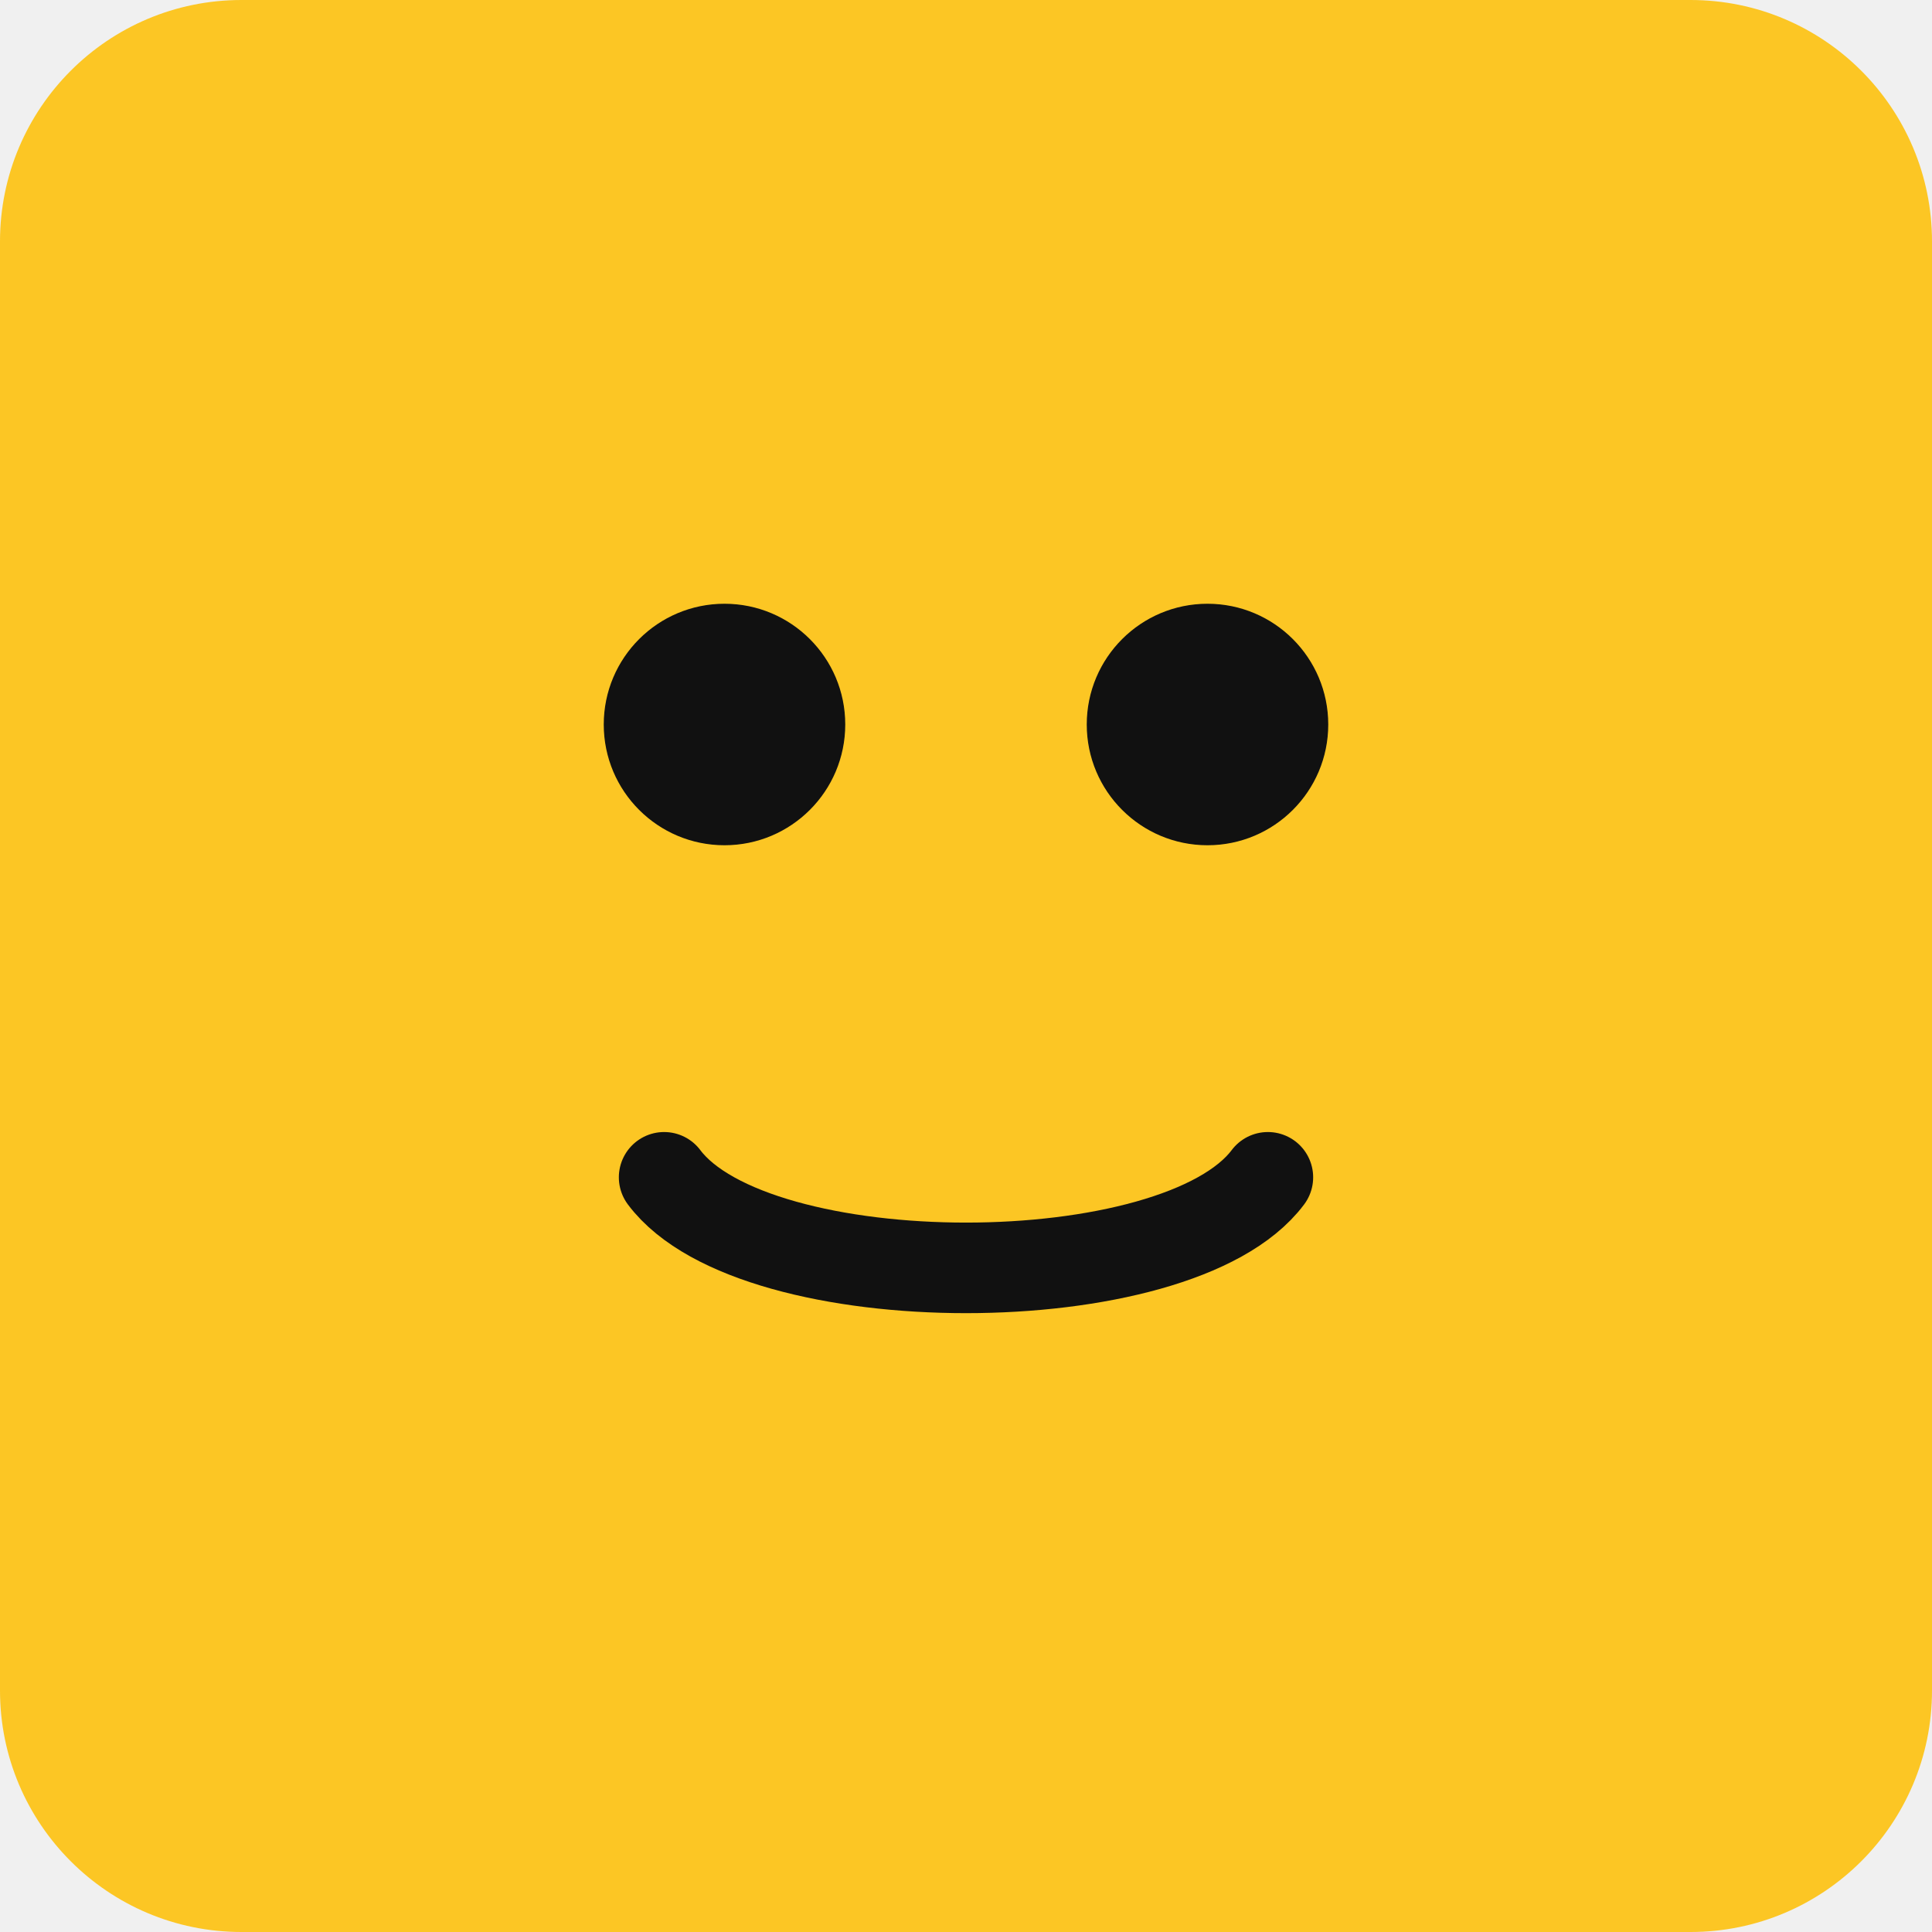
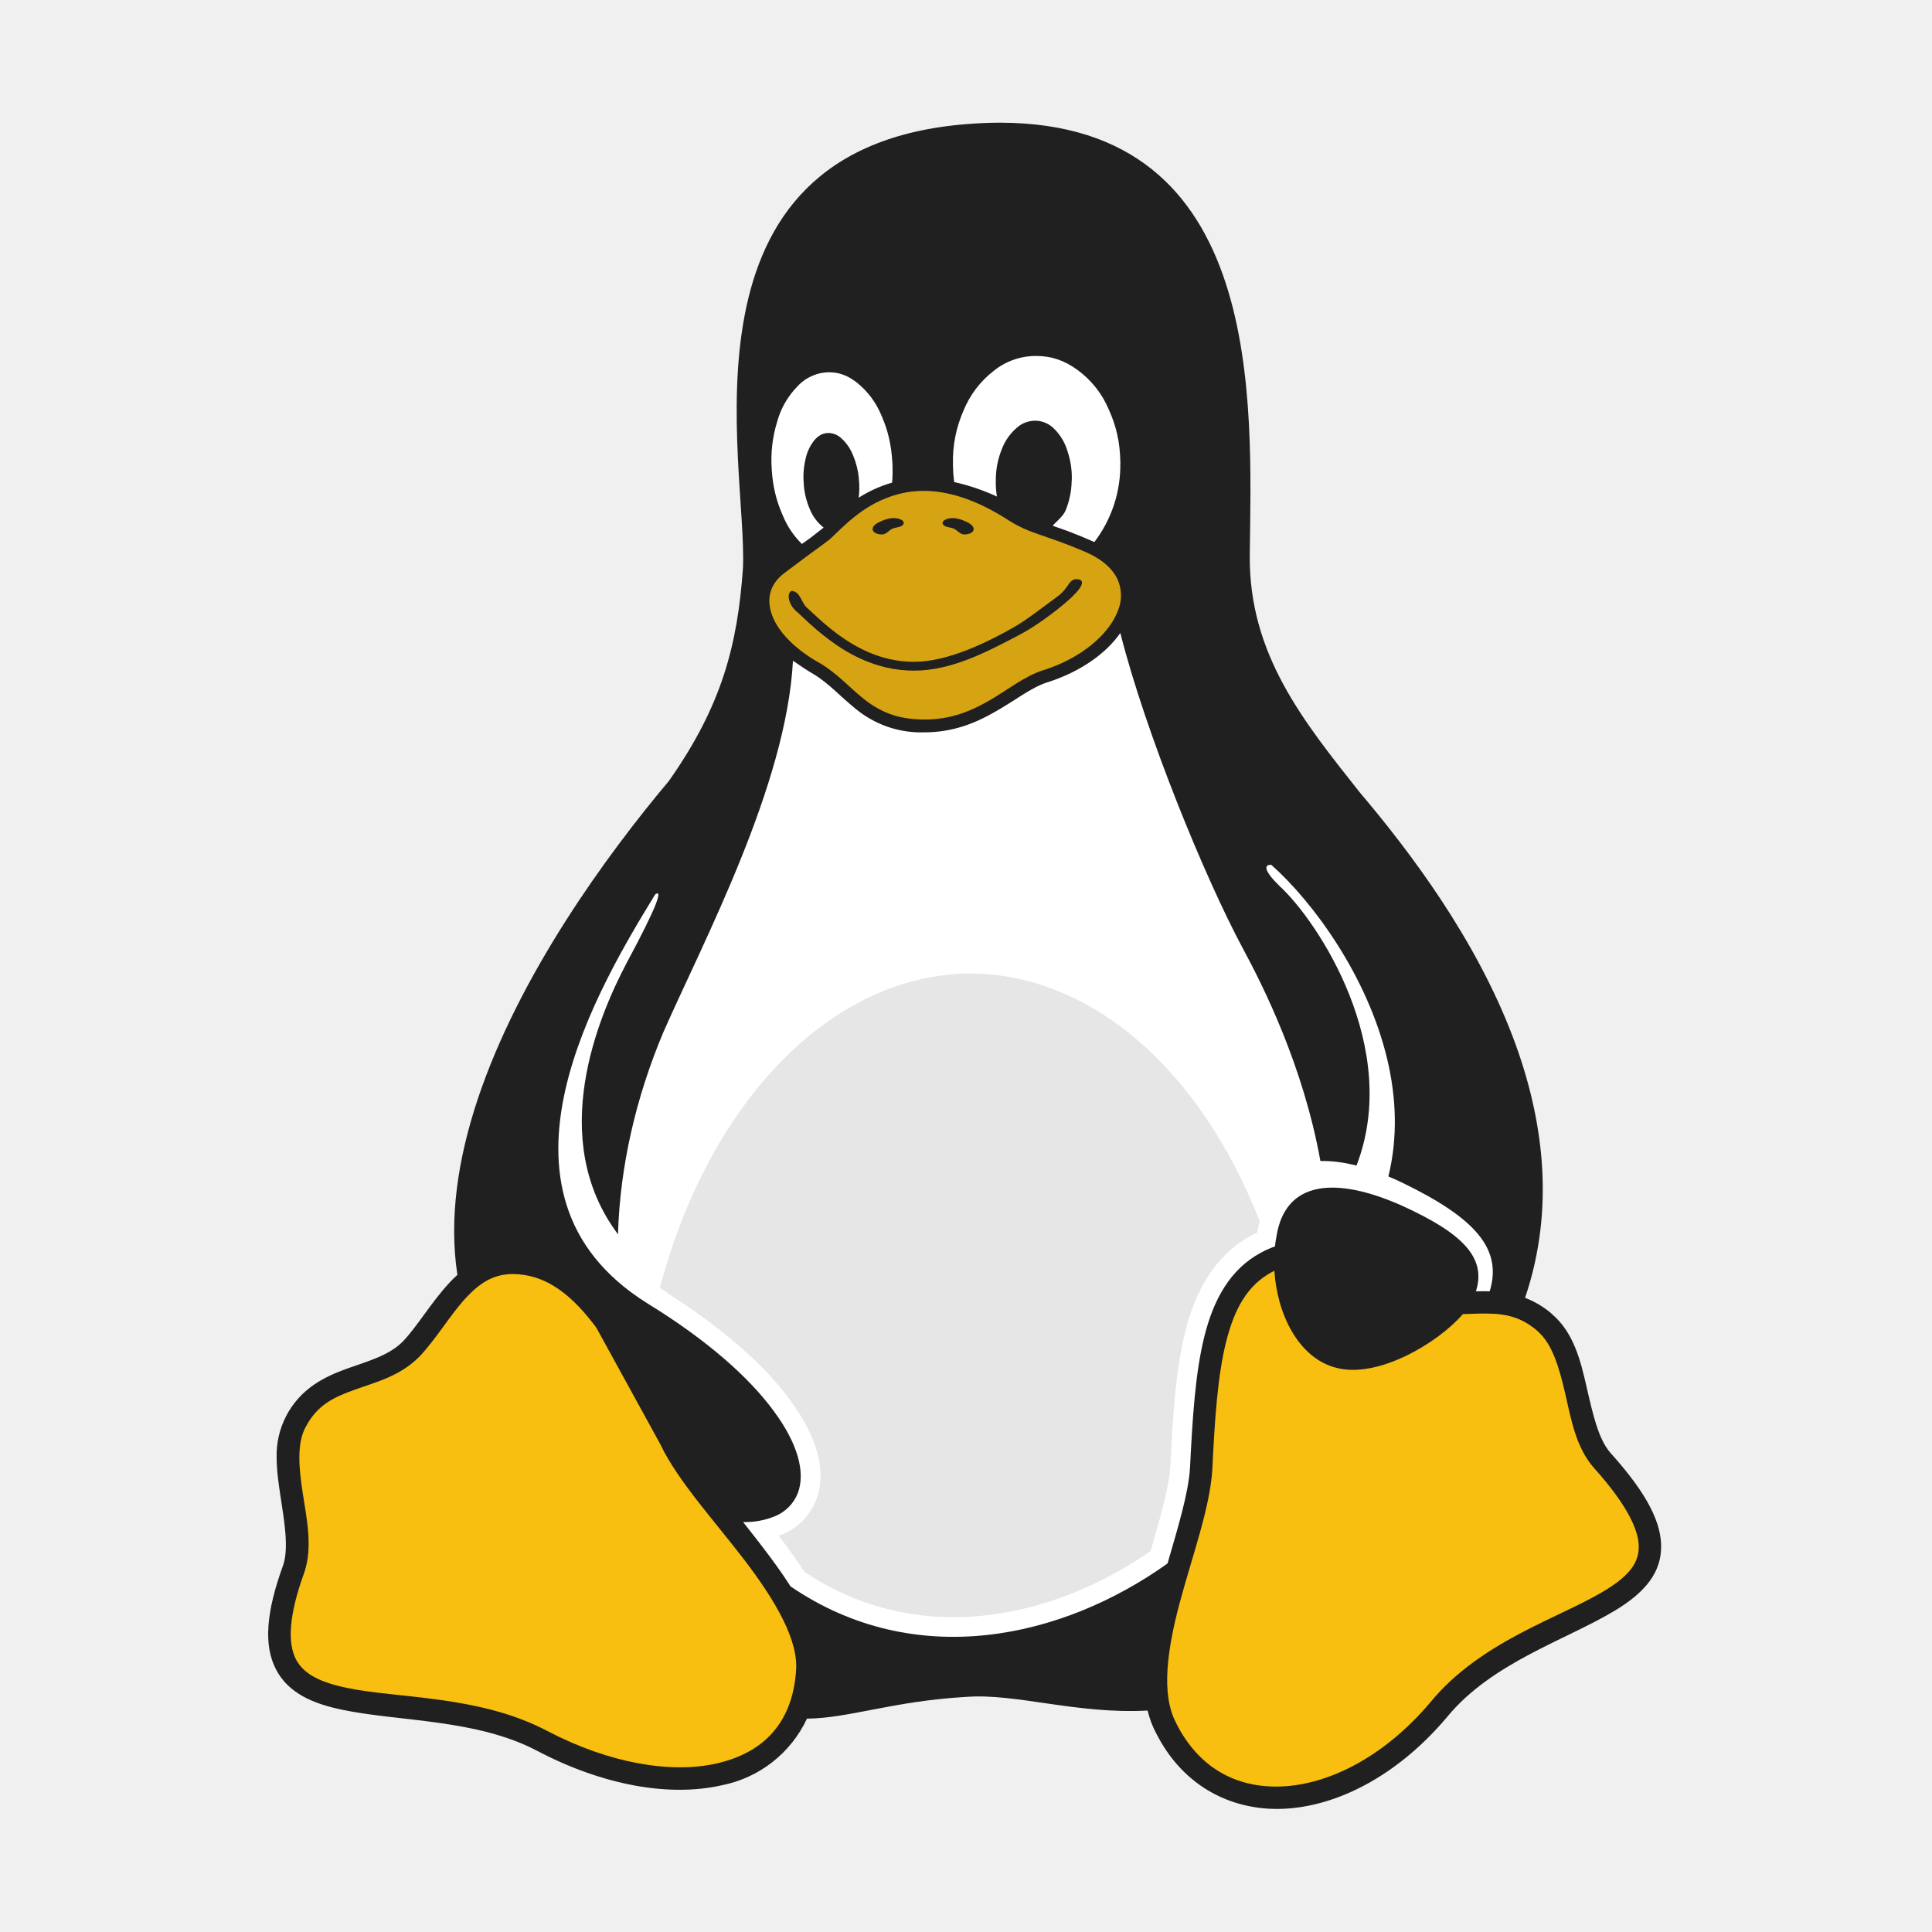
- <svg xmlns="http://www.w3.org/2000/svg" viewBox="0 0 64 64" aria-hidden="true">
-   <rect width="64" height="64" rx="8" fill="#FCC624" />
-   <circle cx="24" cy="24" r="4" fill="#111111" />
-   <circle cx="40" cy="24" r="4" fill="#111111" />
-   <path d="M22 39c3 4 17 4 20 0" stroke="#111111" stroke-width="3" fill="none" stroke-linecap="round" />
+ <svg xmlns="http://www.w3.org/2000/svg" width="800px" height="800px" viewBox="0 0 16 16" fill="none">
+   <path fill="#202020" d="M13.338 12.033c-.1-.112-.146-.319-.197-.54-.05-.22-.107-.457-.288-.61v-.001a.756.756 0 00-.223-.134c.252-.745.153-1.487-.1-2.157-.312-.823-.855-1.54-1.27-2.03-.464-.586-.918-1.142-.91-1.963.014-1.254.138-3.579-2.068-3.582-.09 0-.183.004-.28.012-2.466.198-1.812 2.803-1.849 3.675-.045.638-.174 1.14-.613 1.764-.515.613-1.24 1.604-1.584 2.637-.162.487-.24.984-.168 1.454-.023.02-.044.041-.064.063-.151.161-.263.357-.388.489-.116.116-.282.16-.464.225-.183.066-.383.162-.504.395v.001a.702.702 0 00-.077.339c0 .108.016.217.032.322.034.22.068.427.023.567-.144.395-.163.667-.061.865.102.199.31.286.547.335.473.1 1.114.075 1.619.342l.043-.082-.043.082c.54.283 1.089.383 1.526.284a.99.99 0 00.706-.552c.342-.002.717-.146 1.318-.18.408-.032.918.145 1.503.113a.806.806 0 00.068.183l.001.001c.227.455.65.662 1.1.627.45-.036.928-.301 1.315-.762l-.07-.06.07.06c.37-.448.982-.633 1.388-.878.203-.123.368-.276.38-.499.013-.222-.118-.471-.418-.805z" />
+   <path fill="#F8BF11" d="M13.571 12.828c-.007.137-.107.24-.29.35-.368.222-1.019.414-1.434.918-.362.43-.802.665-1.19.696-.387.03-.721-.13-.919-.526v-.002c-.123-.233-.072-.6.031-.987s.251-.785.271-1.108v-.001c.02-.415.044-.776.114-1.055.07-.28.179-.468.373-.575a.876.876 0 01.027-.014c.022.359.2.725.514.804.343.09.838-.204 1.047-.445l.122-.004c.184-.005.337.006.495.143v.001c.121.102.179.296.229.512.05.217.09.453.239.621.287.32.38.534.371.672zM6.592 13.843v.003c-.034.435-.28.672-.656.758-.377.086-.888 0-1.398-.266-.565-.3-1.237-.27-1.667-.36-.216-.045-.357-.113-.421-.238-.064-.126-.066-.345.071-.72v-.001l.001-.002c.068-.209.018-.438-.015-.653-.033-.214-.049-.41.024-.546l.001-.001c.094-.181.232-.246.403-.307.17-.062.373-.11.533-.27l.001-.001h.001c.148-.157.26-.353.39-.492.11-.117.22-.195.385-.196h.005a.61.61 0 01.093.008c.22.033.411.187.596.437l.533.971v.001c.142.296.441.622.695.954.254.333.45.666.425.921z" />
+   <path fill="#D6A312" d="M9.25 4.788c-.043-.084-.13-.164-.28-.225-.31-.133-.444-.142-.617-.254-.28-.181-.513-.244-.706-.244a.834.834 0 00-.272.047c-.236.08-.392.25-.49.342-.02.019-.044.035-.104.08-.06.043-.15.11-.28.208-.117.086-.154.2-.114.332.04.132.167.285.4.417h.001c.145.085.244.2.358.291a.801.801 0 00.189.117c.072.031.156.052.26.058.248.015.43-.06.59-.151.16-.092.296-.204.452-.255h.001c.32-.1.548-.301.62-.493a.324.324 0 00-.008-.27z" />
+   <path fill="#202020" d="M8.438 5.26c-.255.133-.552.294-.869.294-.316 0-.566-.146-.745-.289-.09-.07-.163-.142-.218-.193-.096-.075-.084-.181-.045-.178.066.008.076.095.117.134.056.052.126.12.211.187.17.135.397.266.68.266.284 0 .614-.166.816-.28.115-.064.26-.179.379-.266.09-.067.087-.147.162-.138.075.009.02.089-.085.18-.105.092-.27.214-.403.283z" />
+   <path fill="#ffffff" d="M12.337 10.694a1.724 1.724 0 00-.104 0h-.01c.088-.277-.106-.48-.621-.713-.534-.235-.96-.212-1.032.265-.005.025-.009.05-.011.076a.801.801 0 00-.12.054c-.252.137-.389.386-.465.692-.076.305-.098.674-.119 1.09-.013.208-.099.49-.186.79-.875.624-2.09.894-3.122.19-.07-.11-.15-.22-.233-.328a13.85 13.85 0 00-.16-.205.65.65 0 00.268-.05.34.34 0 00.186-.192c.063-.17 0-.408-.202-.68-.201-.273-.542-.58-1.043-.888-.368-.23-.574-.51-.67-.814-.097-.305-.084-.635-.01-.96.143-.625.51-1.233.743-1.614.063-.046.023.086-.236.567-.232.44-.667 1.455-.072 2.248.016-.564.15-1.14.377-1.677.329-.747 1.018-2.041 1.072-3.073.029.02.125.086.169.11.126.075.221.184.344.283a.85.85 0 00.575.2c.24 0 .427-.079.582-.168.17-.096.304-.204.433-.245.27-.085.486-.235.608-.41.21.83.7 2.027 1.014 2.611.167.31.5.969.643 1.762.091-.002.191.01.299.038.375-.973-.319-2.022-.636-2.314-.128-.124-.135-.18-.07-.177.343.304.795.917.96 1.608.075.315.09.646.01.973.04.017.08.034.12.054.603.293.826.548.719.897z" />
+   <path fill="#E6E6E6" d="M8.04 8.062c-.556.002-1.099.251-1.558.716-.46.464-.814 1.122-1.018 1.888l.061.038v.004c.47.298.805.598 1.012.878.219.296.316.584.223.834a.513.513 0 01-.27.283l-.041.015c.074.097.146.197.213.3.944.628 2.042.396 2.867-.172.08-.278.153-.536.163-.698.021-.415.042-.792.124-1.12.082-.33.242-.63.544-.795.017-.01.034-.015.051-.023a.756.756 0 01.022-.094c-.242-.622-.591-1.14-1.01-1.5-.42-.36-.897-.551-1.382-.554zm2.37 2.155l-.002.005v-.002l.001-.004z" />
+   <path fill="#ffffff" d="M9.278 3.833a1.05 1.05 0 01-.215.656 4.119 4.119 0 00-.218-.09l-.127-.045c.029-.035.085-.075.107-.127a.669.669 0 00.05-.243l.001-.01a.673.673 0 00-.035-.236.434.434 0 00-.108-.184.223.223 0 00-.156-.07H8.57a.228.228 0 00-.151.06.434.434 0 00-.122.175.676.676 0 00-.05.243v.01a.718.718 0 00.009.14 1.773 1.773 0 00-.354-.12 1.196 1.196 0 01-.01-.133v-.013a1.035 1.035 0 01.088-.447.793.793 0 01.25-.328.554.554 0 01.346-.123h.006c.125 0 .232.036.342.116a.78.78 0 01.257.324c.063.138.094.273.097.433l.001.012zM7.388 3.997a1.05 1.05 0 00-.277.125.623.623 0 00.002-.15v-.008a.651.651 0 00-.048-.192.37.37 0 00-.096-.141.158.158 0 00-.119-.045c-.042.004-.077.024-.11.065a.372.372 0 00-.07.156.626.626 0 00-.013.205v.008a.634.634 0 00.048.193.367.367 0 00.116.156l-.102.08-.078.056a.706.706 0 01-.16-.24c-.053-.12-.082-.24-.09-.381v-.001a1.071 1.071 0 01.045-.39.668.668 0 01.167-.292.359.359 0 01.264-.118c.084 0 .158.028.235.09a.68.68 0 01.199.271c.053.12.08.24.089.382v.001c.003.06.003.115-.002.17z" />
+   <path fill="#202020" d="M7.806 4.335c.01.034.065.029.097.045.027.014.05.045.08.046.03.001.076-.01.08-.04.005-.038-.052-.063-.088-.077-.047-.019-.107-.028-.151-.003-.01.005-.021.018-.018.03zM7.484 4.335c-.01.034-.065.029-.096.045-.028.014-.05.045-.081.046-.03.001-.076-.01-.08-.04-.005-.038.052-.063.088-.077.047-.019.108-.028.152-.003.01.005.02.018.017.03z" />
</svg>
